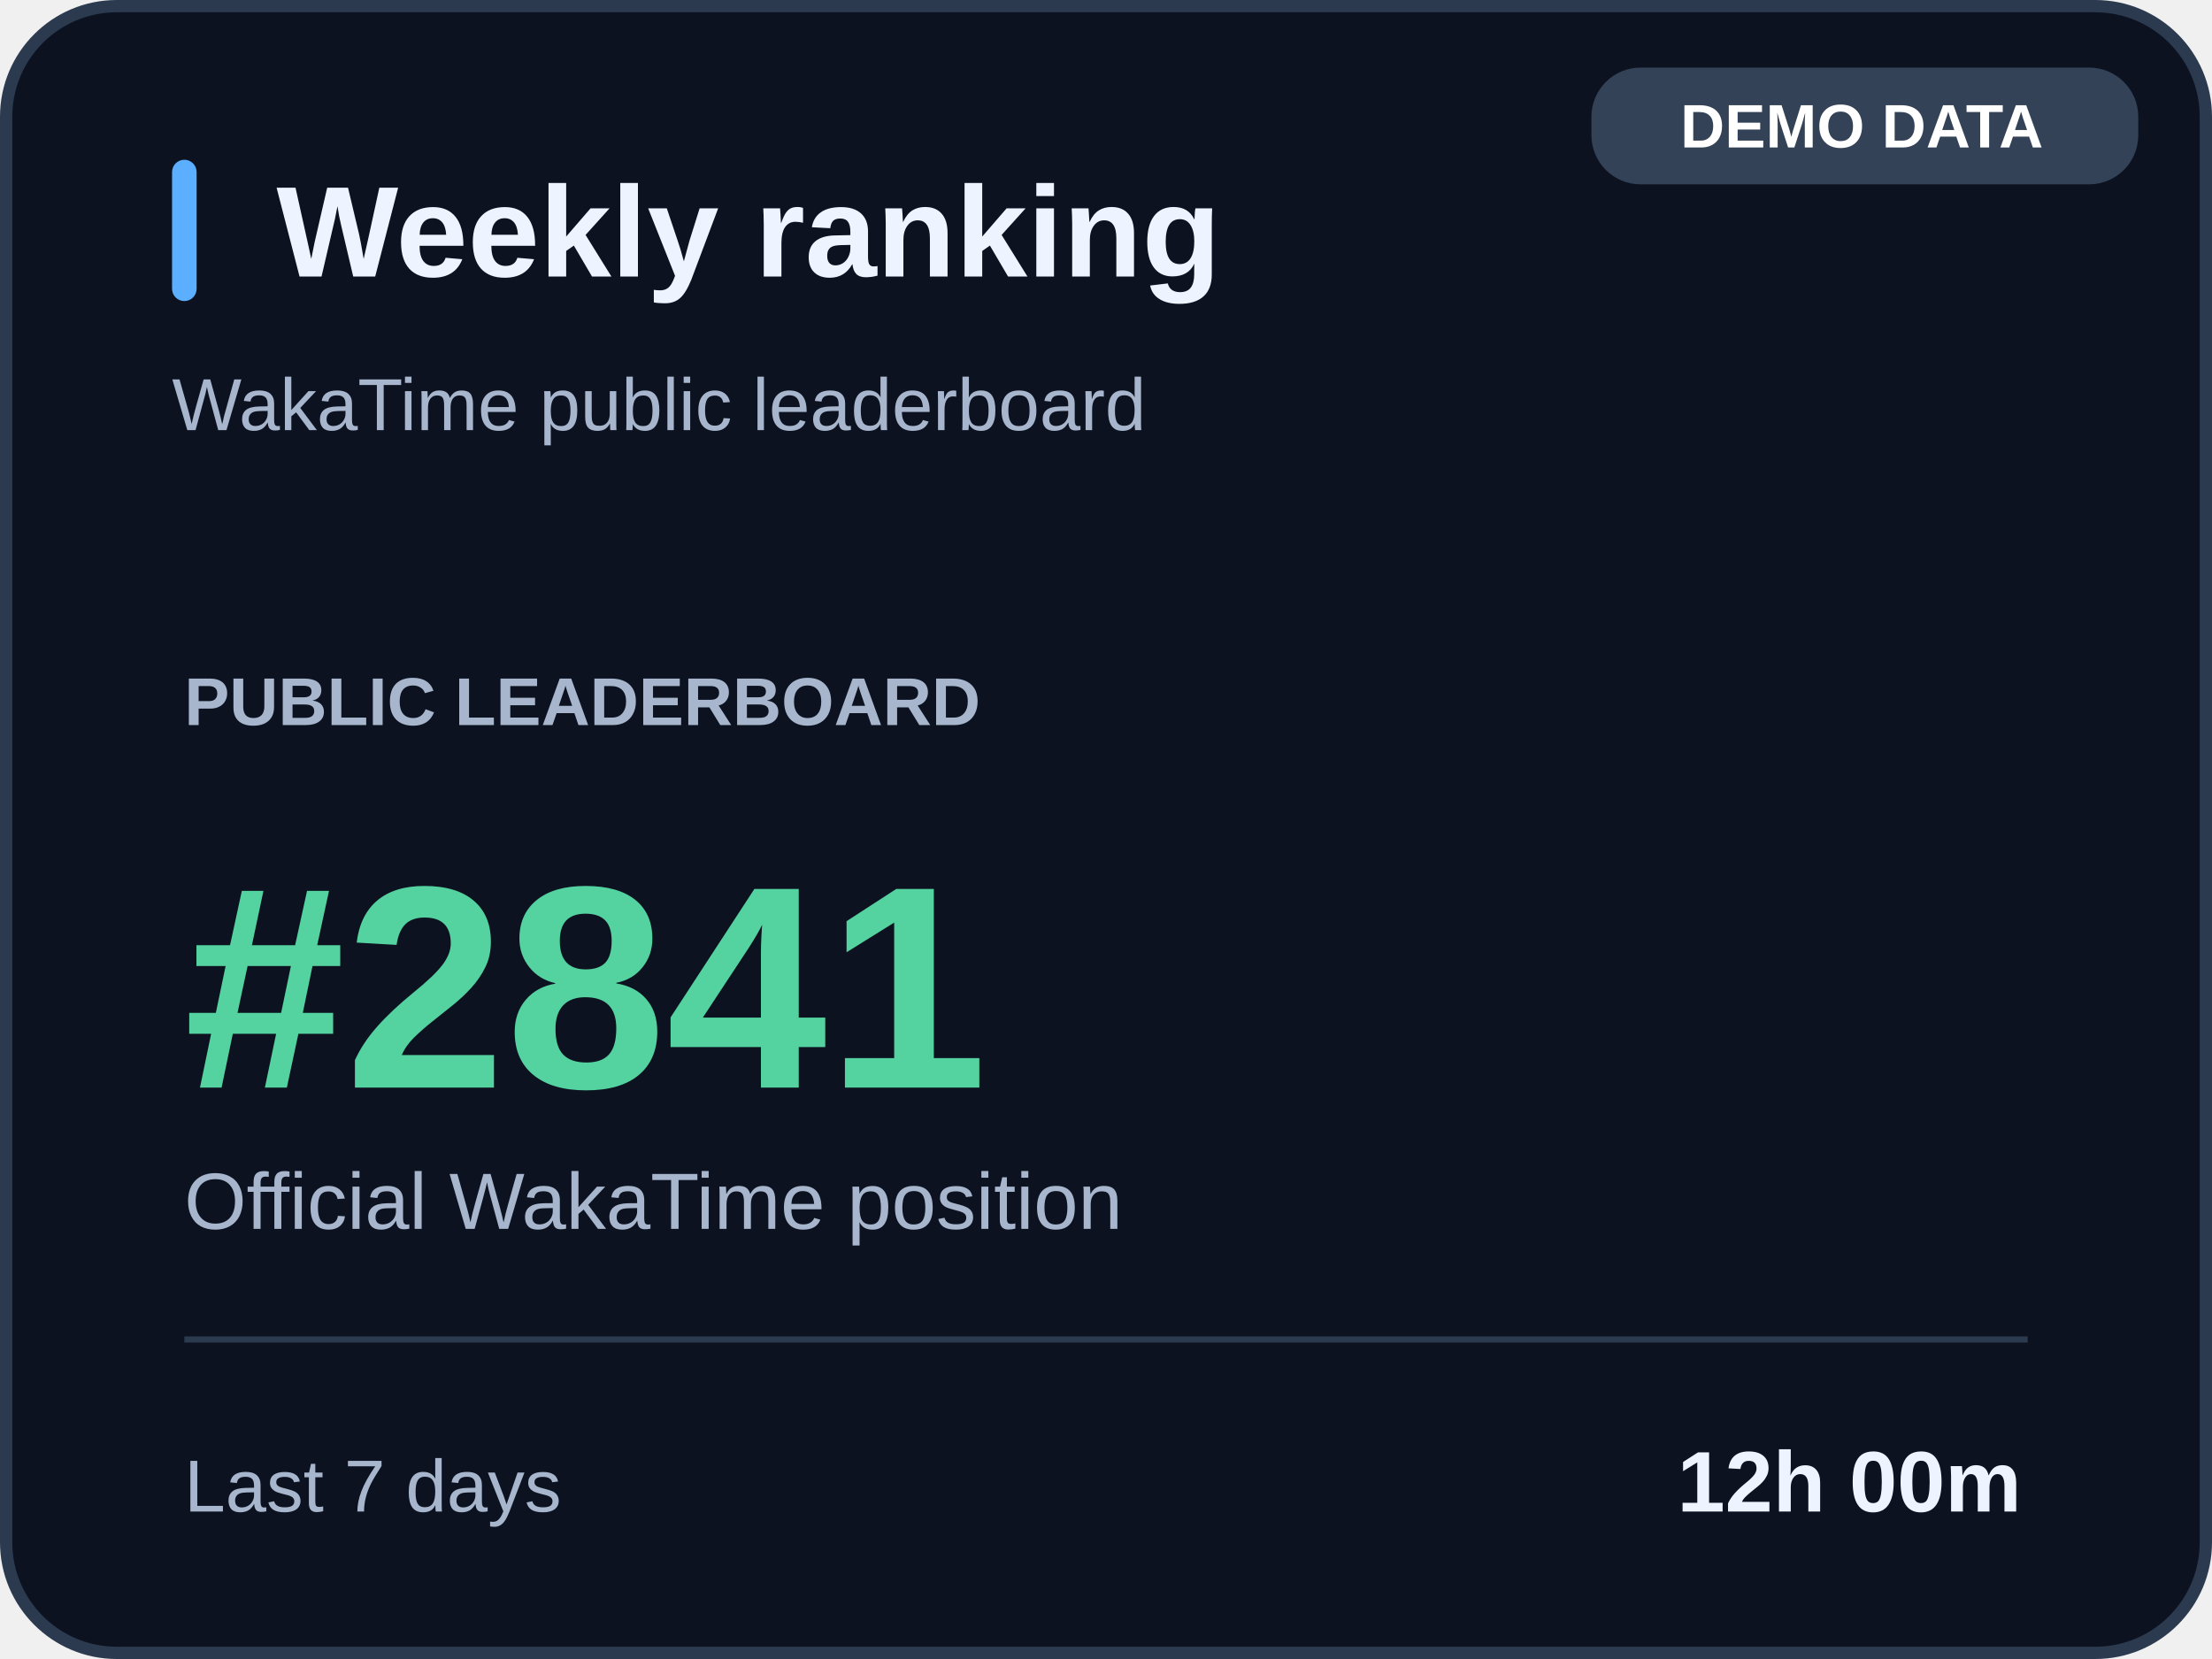
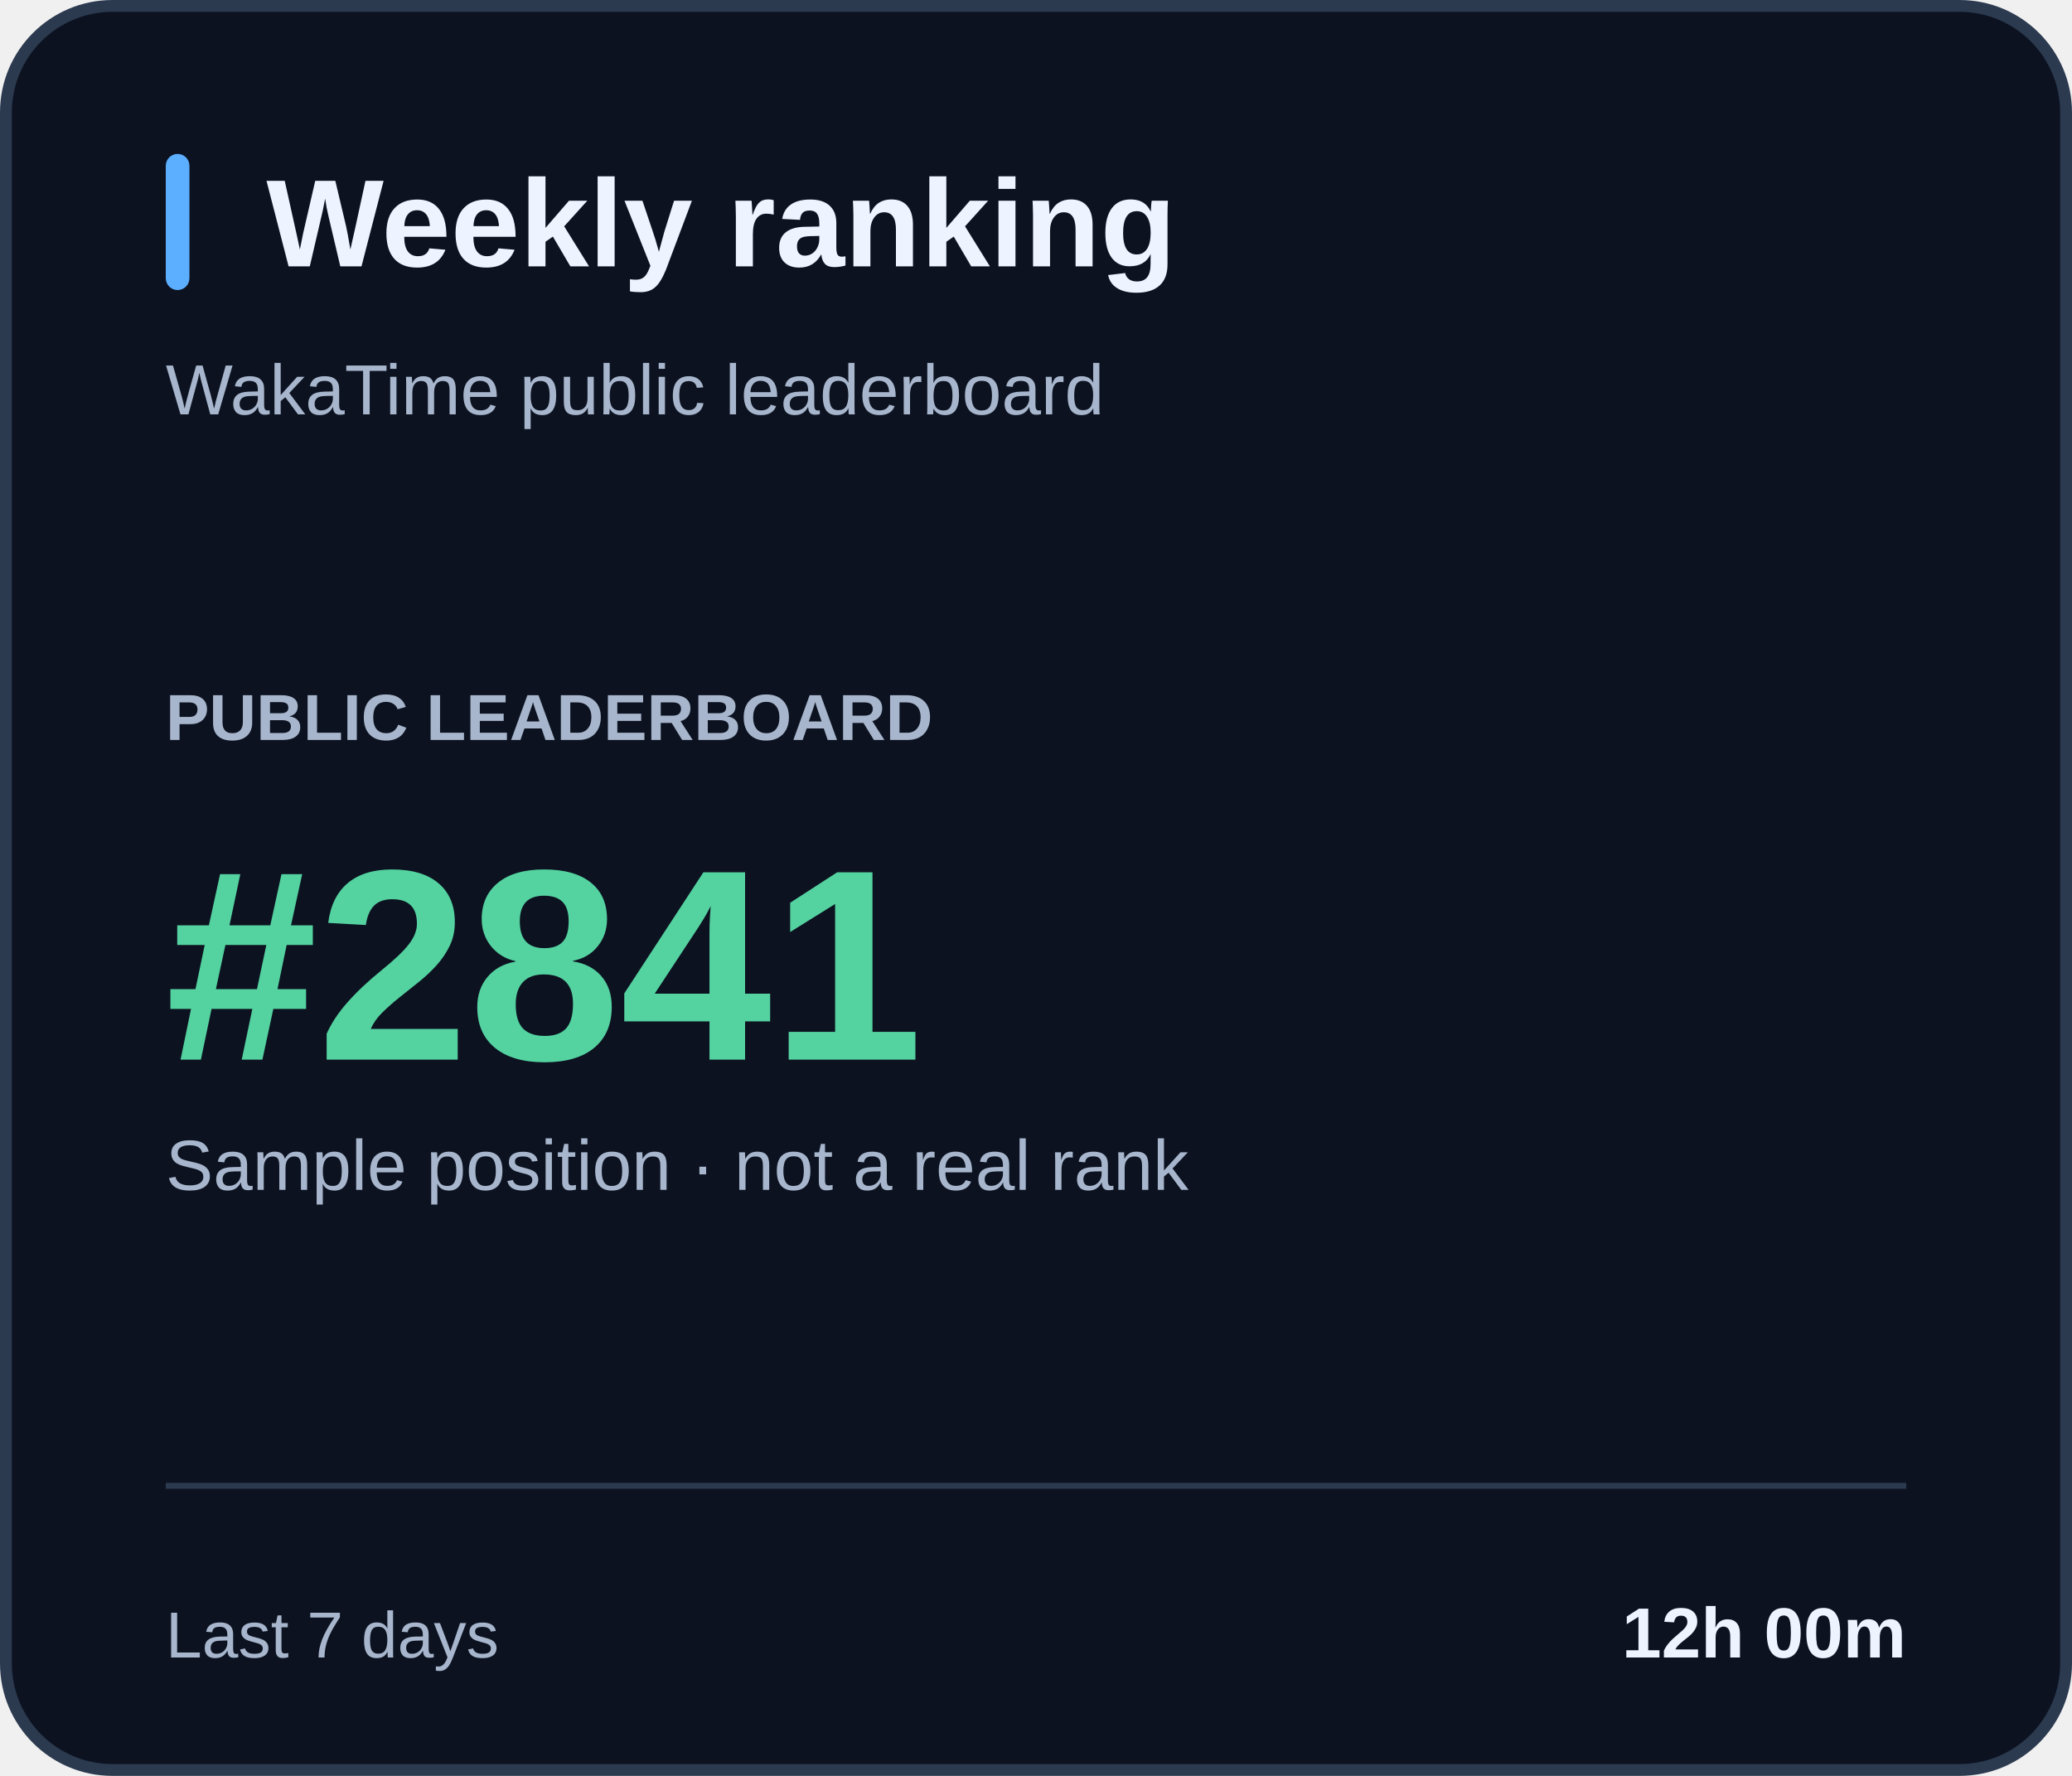
- <svg xmlns="http://www.w3.org/2000/svg" width="360" height="270" viewBox="0 0 360 270" role="img" aria-label="Weekly ranking">
-   <rect x="1" y="1" width="358" height="268" rx="18" fill="#0c1220" stroke="#2b3a4f" stroke-width="2" />
+ <svg xmlns="http://www.w3.org/2000/svg" width="350" height="300" viewBox="0 0 350 300" role="img" aria-label="WakaTime ranking sample - fictional demonstration">
+   <rect x="1" y="1" width="348" height="298" rx="18" fill="#0c1220" stroke="#2b3a4f" stroke-width="2" />
  <rect x="28" y="26" width="4" height="23" rx="2" fill="#5caeff" />
-   <text x="45" y="45" font-family="Arial,sans-serif" font-size="21" font-weight="700" fill="#edf3ff">Weekly ranking</text>
-   <text x="28" y="70" font-family="Arial,sans-serif" font-size="12" font-weight="400" fill="#a7b6cc">WakaTime public leaderboard</text>
-   <text x="30" y="118" font-family="Arial,sans-serif" font-size="11" font-weight="700" fill="#a7b6cc">PUBLIC LEADERBOARD</text>
-   <text x="30" y="177" font-family="Arial,sans-serif" font-size="47" font-weight="700" fill="#54d2a0">#2841</text>
-   <text x="30" y="200" font-family="Arial,sans-serif" font-size="13" font-weight="400" fill="#a7b6cc">Official WakaTime position</text>
-   <path d="M30 218 H330" stroke="#2b3a4f" />
-   <text x="30" y="246" font-family="Arial,sans-serif" font-size="12" font-weight="400" fill="#a7b6cc">Last 7 days</text>
-   <text x="329" y="246" font-family="Arial,sans-serif" font-size="14" font-weight="700" fill="#edf3ff" text-anchor="end">12h 00m</text>
-   <rect x="259" y="11" width="89" height="19" rx="8" fill="#354459" opacity=".95" />
-   <text x="303" y="24" text-anchor="middle" fill="#ffffff" font-family="Arial,sans-serif" font-size="10" font-weight="700">DEMO DATA</text>
+   <g font-family="Arial,sans-serif">
+     <text x="45" y="45" fill="#edf3ff" font-size="21" font-weight="700">Weekly ranking</text>
+     <text x="28" y="70" fill="#a7b6cc" font-size="12">WakaTime public leaderboard</text>
+     <text x="28" y="125" fill="#a7b6cc" font-size="11" font-weight="700">PUBLIC LEADERBOARD</text>
+     <text x="28" y="179" fill="#54d2a0" font-size="46" font-weight="700">#2841</text>
+     <text x="28" y="201" fill="#a7b6cc" font-size="12">Sample position · not a real rank</text>
+     <path d="M28 251 H322" stroke="#2b3a4f" />
+     <text x="28" y="280" fill="#a7b6cc" font-size="11">Last 7 days</text>
+     <text x="322" y="280" fill="#edf3ff" font-size="12" font-weight="700" text-anchor="end">12h 00m</text>
+   </g>
</svg>
